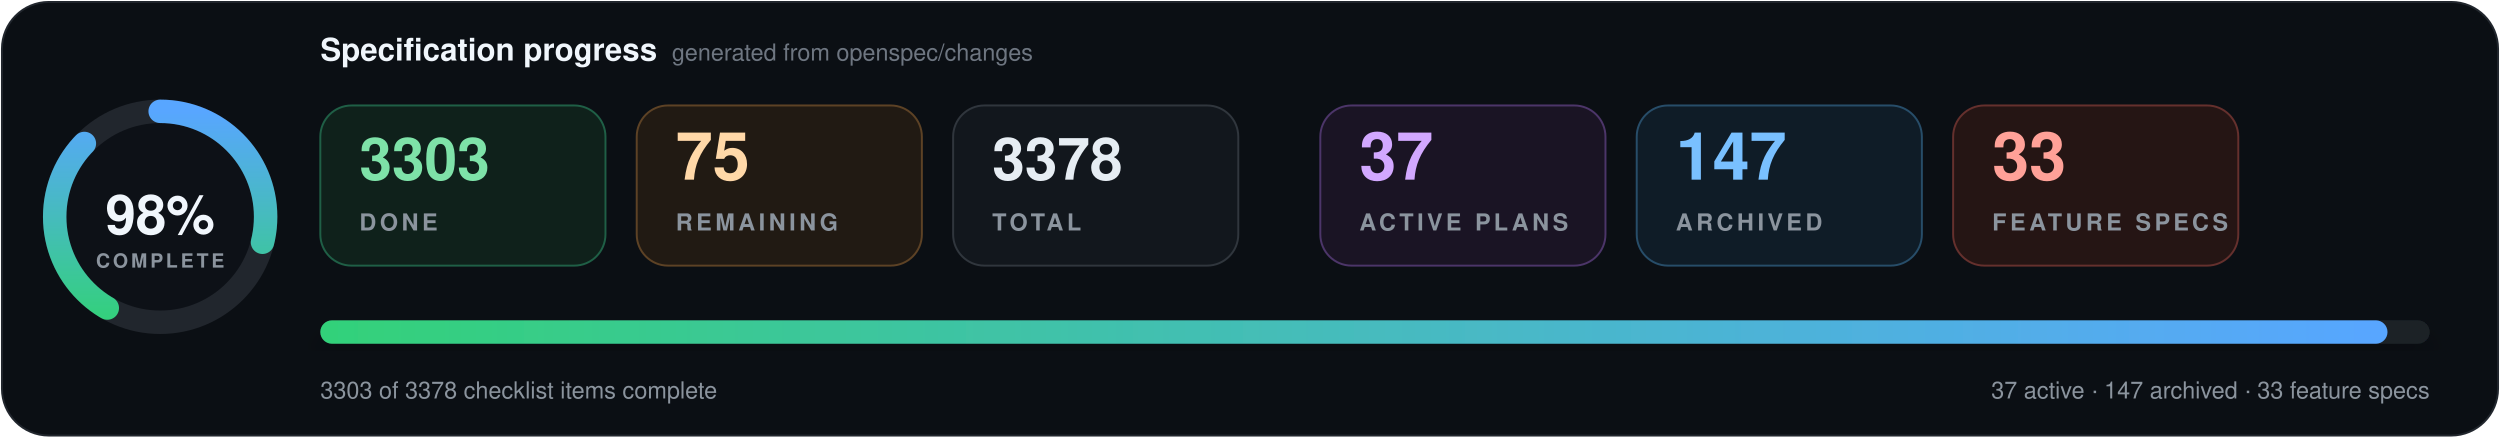
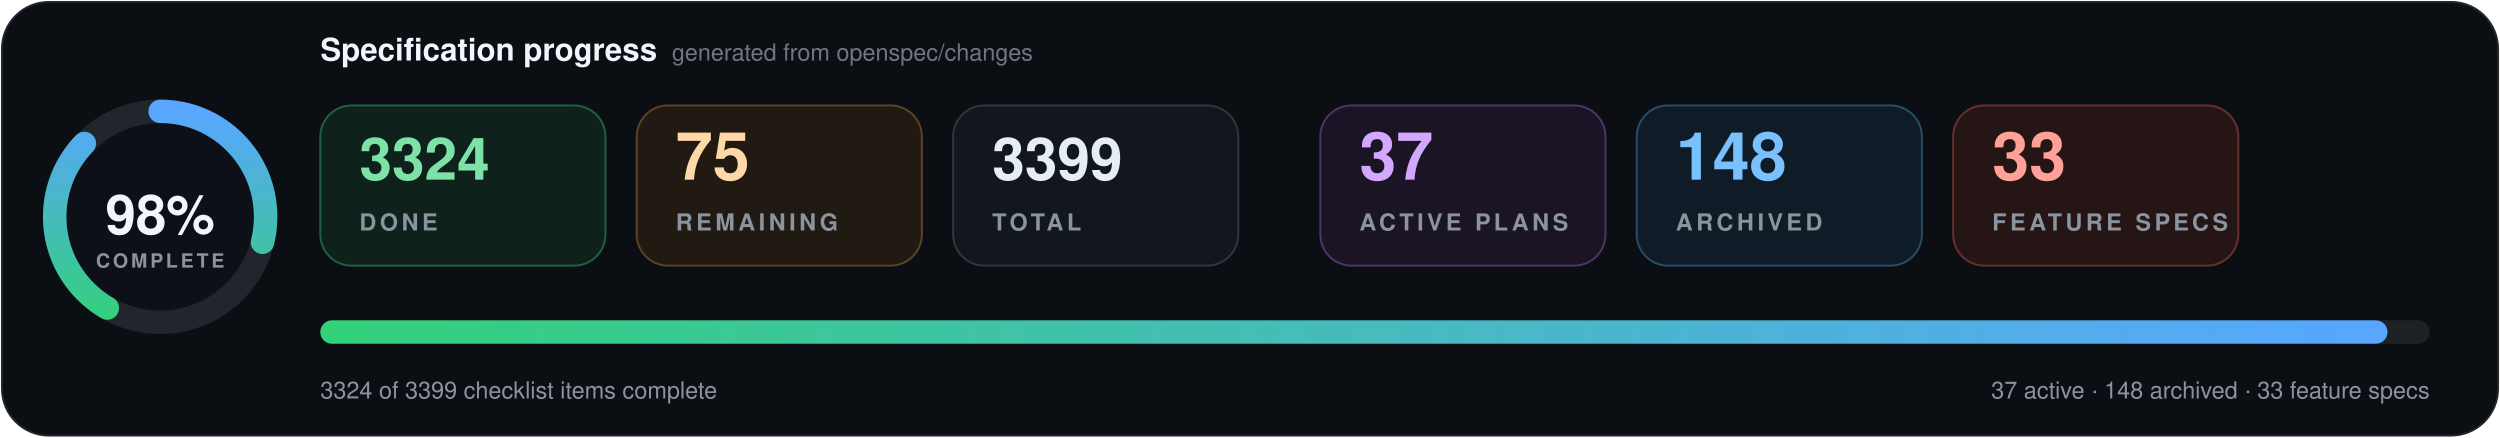
- <svg xmlns="http://www.w3.org/2000/svg" data-cache-version="1791059141" width="1280" height="224" viewBox="0 0 1280 224" role="img" aria-labelledby="title description" font-family="system-ui, -apple-system, BlinkMacSystemFont, 'Segoe UI', Helvetica, Arial, sans-serif" font-variant-numeric="tabular-nums">
+ <svg xmlns="http://www.w3.org/2000/svg" data-cache-version="1791065678" width="1280" height="224" viewBox="0 0 1280 224" role="img" aria-labelledby="title description" font-family="system-ui, -apple-system, BlinkMacSystemFont, 'Segoe UI', Helvetica, Arial, sans-serif" font-variant-numeric="tabular-nums">
  <defs>
    <linearGradient id="progress" x1="0" x2="1">
      <stop offset="0" stop-color="#33d17a" />
      <stop offset="1" stop-color="#58a6ff" />
    </linearGradient>
    <filter id="shadow" x="-10%" y="-20%" width="120%" height="150%">
      <feDropShadow dx="0" dy="7" stdDeviation="9" flood-color="#000" flood-opacity=".28" />
    </filter>
  </defs>
  <rect x="1" y="1" width="1278" height="222" rx="24" fill="#0b0f14" stroke="#21262d" />
  <g transform="translate(82 111)">
    <circle r="54" fill="#0d1117" stroke="#21262d" stroke-width="12" />
    <circle r="54" fill="none" stroke="url(#progress)" stroke-width="12" stroke-linecap="round" pathLength="100" stroke-dasharray="98 100" transform="rotate(-90)" />
    <text y="-1" text-anchor="middle" dominant-baseline="middle" fill="#f0f6fc" font-size="28" font-weight="800">98%</text>
    <text y="26" text-anchor="middle" fill="#8b949e" font-size="10" font-weight="700" letter-spacing="1.5">COMPLETE</text>
  </g>
  <text x="164" y="31" fill="#f0f6fc" font-size="16" font-weight="750">Specification progress</text>
  <text x="344" y="31" fill="#6e7681" font-size="12">generated from openspec/changes</text>
  <g transform="translate(164 54)">
    <rect width="146" height="82" rx="16" fill="#0f211b" stroke="#1f5f46" />
-     <text x="20" y="38" fill="#7ee2a8" font-size="30" font-weight="750">3303</text>
+     <text x="20" y="38" fill="#7ee2a8" font-size="30" font-weight="750">3324</text>
    <text x="20" y="64" fill="#8b949e" font-size="12" font-weight="700" letter-spacing="1.8">DONE</text>
  </g>
  <g transform="translate(326 54)">
    <rect width="146" height="82" rx="16" fill="#211a13" stroke="#5d4225" />
    <text x="20" y="38" fill="#ffd8a8" font-size="34" font-weight="750">75</text>
    <text x="20" y="64" fill="#8b949e" font-size="12" font-weight="700" letter-spacing="1.8">REMAINING</text>
  </g>
  <g transform="translate(488 54)">
    <rect width="146" height="82" rx="16" fill="#12171d" stroke="#30363d" />
-     <text x="20" y="38" fill="#e6edf3" font-size="30" font-weight="750">3378</text>
+     <text x="20" y="38" fill="#e6edf3" font-size="30" font-weight="750">3399</text>
    <text x="20" y="64" fill="#8b949e" font-size="12" font-weight="700" letter-spacing="1.8">TOTAL</text>
  </g>
  <g transform="translate(676 54)">
    <rect width="146" height="82" rx="16" fill="#1a1424" stroke="#4c3569" />
    <text x="20" y="38" fill="#d2a8ff" font-size="34" font-weight="750">37</text>
    <text x="20" y="64" fill="#8b949e" font-size="12" font-weight="700" letter-spacing="1.8">ACTIVE PLANS</text>
  </g>
  <g transform="translate(838 54)">
    <rect width="146" height="82" rx="16" fill="#0f1c27" stroke="#274d69" />
-     <text x="20" y="38" fill="#79c0ff" font-size="34" font-weight="750">147</text>
+     <text x="20" y="38" fill="#79c0ff" font-size="34" font-weight="750">148</text>
    <text x="20" y="64" fill="#8b949e" font-size="12" font-weight="700" letter-spacing="1.8">ARCHIVED</text>
  </g>
  <g transform="translate(1000 54)">
    <rect width="146" height="82" rx="16" fill="#251514" stroke="#65302d" />
    <text x="20" y="38" fill="#ffa198" font-size="34" font-weight="750">33</text>
    <text x="20" y="64" fill="#8b949e" font-size="12" font-weight="700" letter-spacing="1.8">FEATURE SPECS</text>
  </g>
  <g filter="url(#shadow)">
    <rect x="164" y="164" width="1080" height="12" rx="6" fill="#1b2128" />
    <rect x="164" y="164" width="1058.4" height="12" rx="6" fill="url(#progress)" />
  </g>
-   <text x="164" y="204" fill="#8b949e" font-size="12">3303 of 3378 checklist items complete</text>
-   <text x="1244" y="204" text-anchor="end" fill="#8b949e" font-size="12">37 active · 147 archived · 33 feature specs</text>
+   <text x="164" y="204" fill="#8b949e" font-size="12">3324 of 3399 checklist items complete</text>
+   <text x="1244" y="204" text-anchor="end" fill="#8b949e" font-size="12">37 active · 148 archived · 33 feature specs</text>
</svg>
